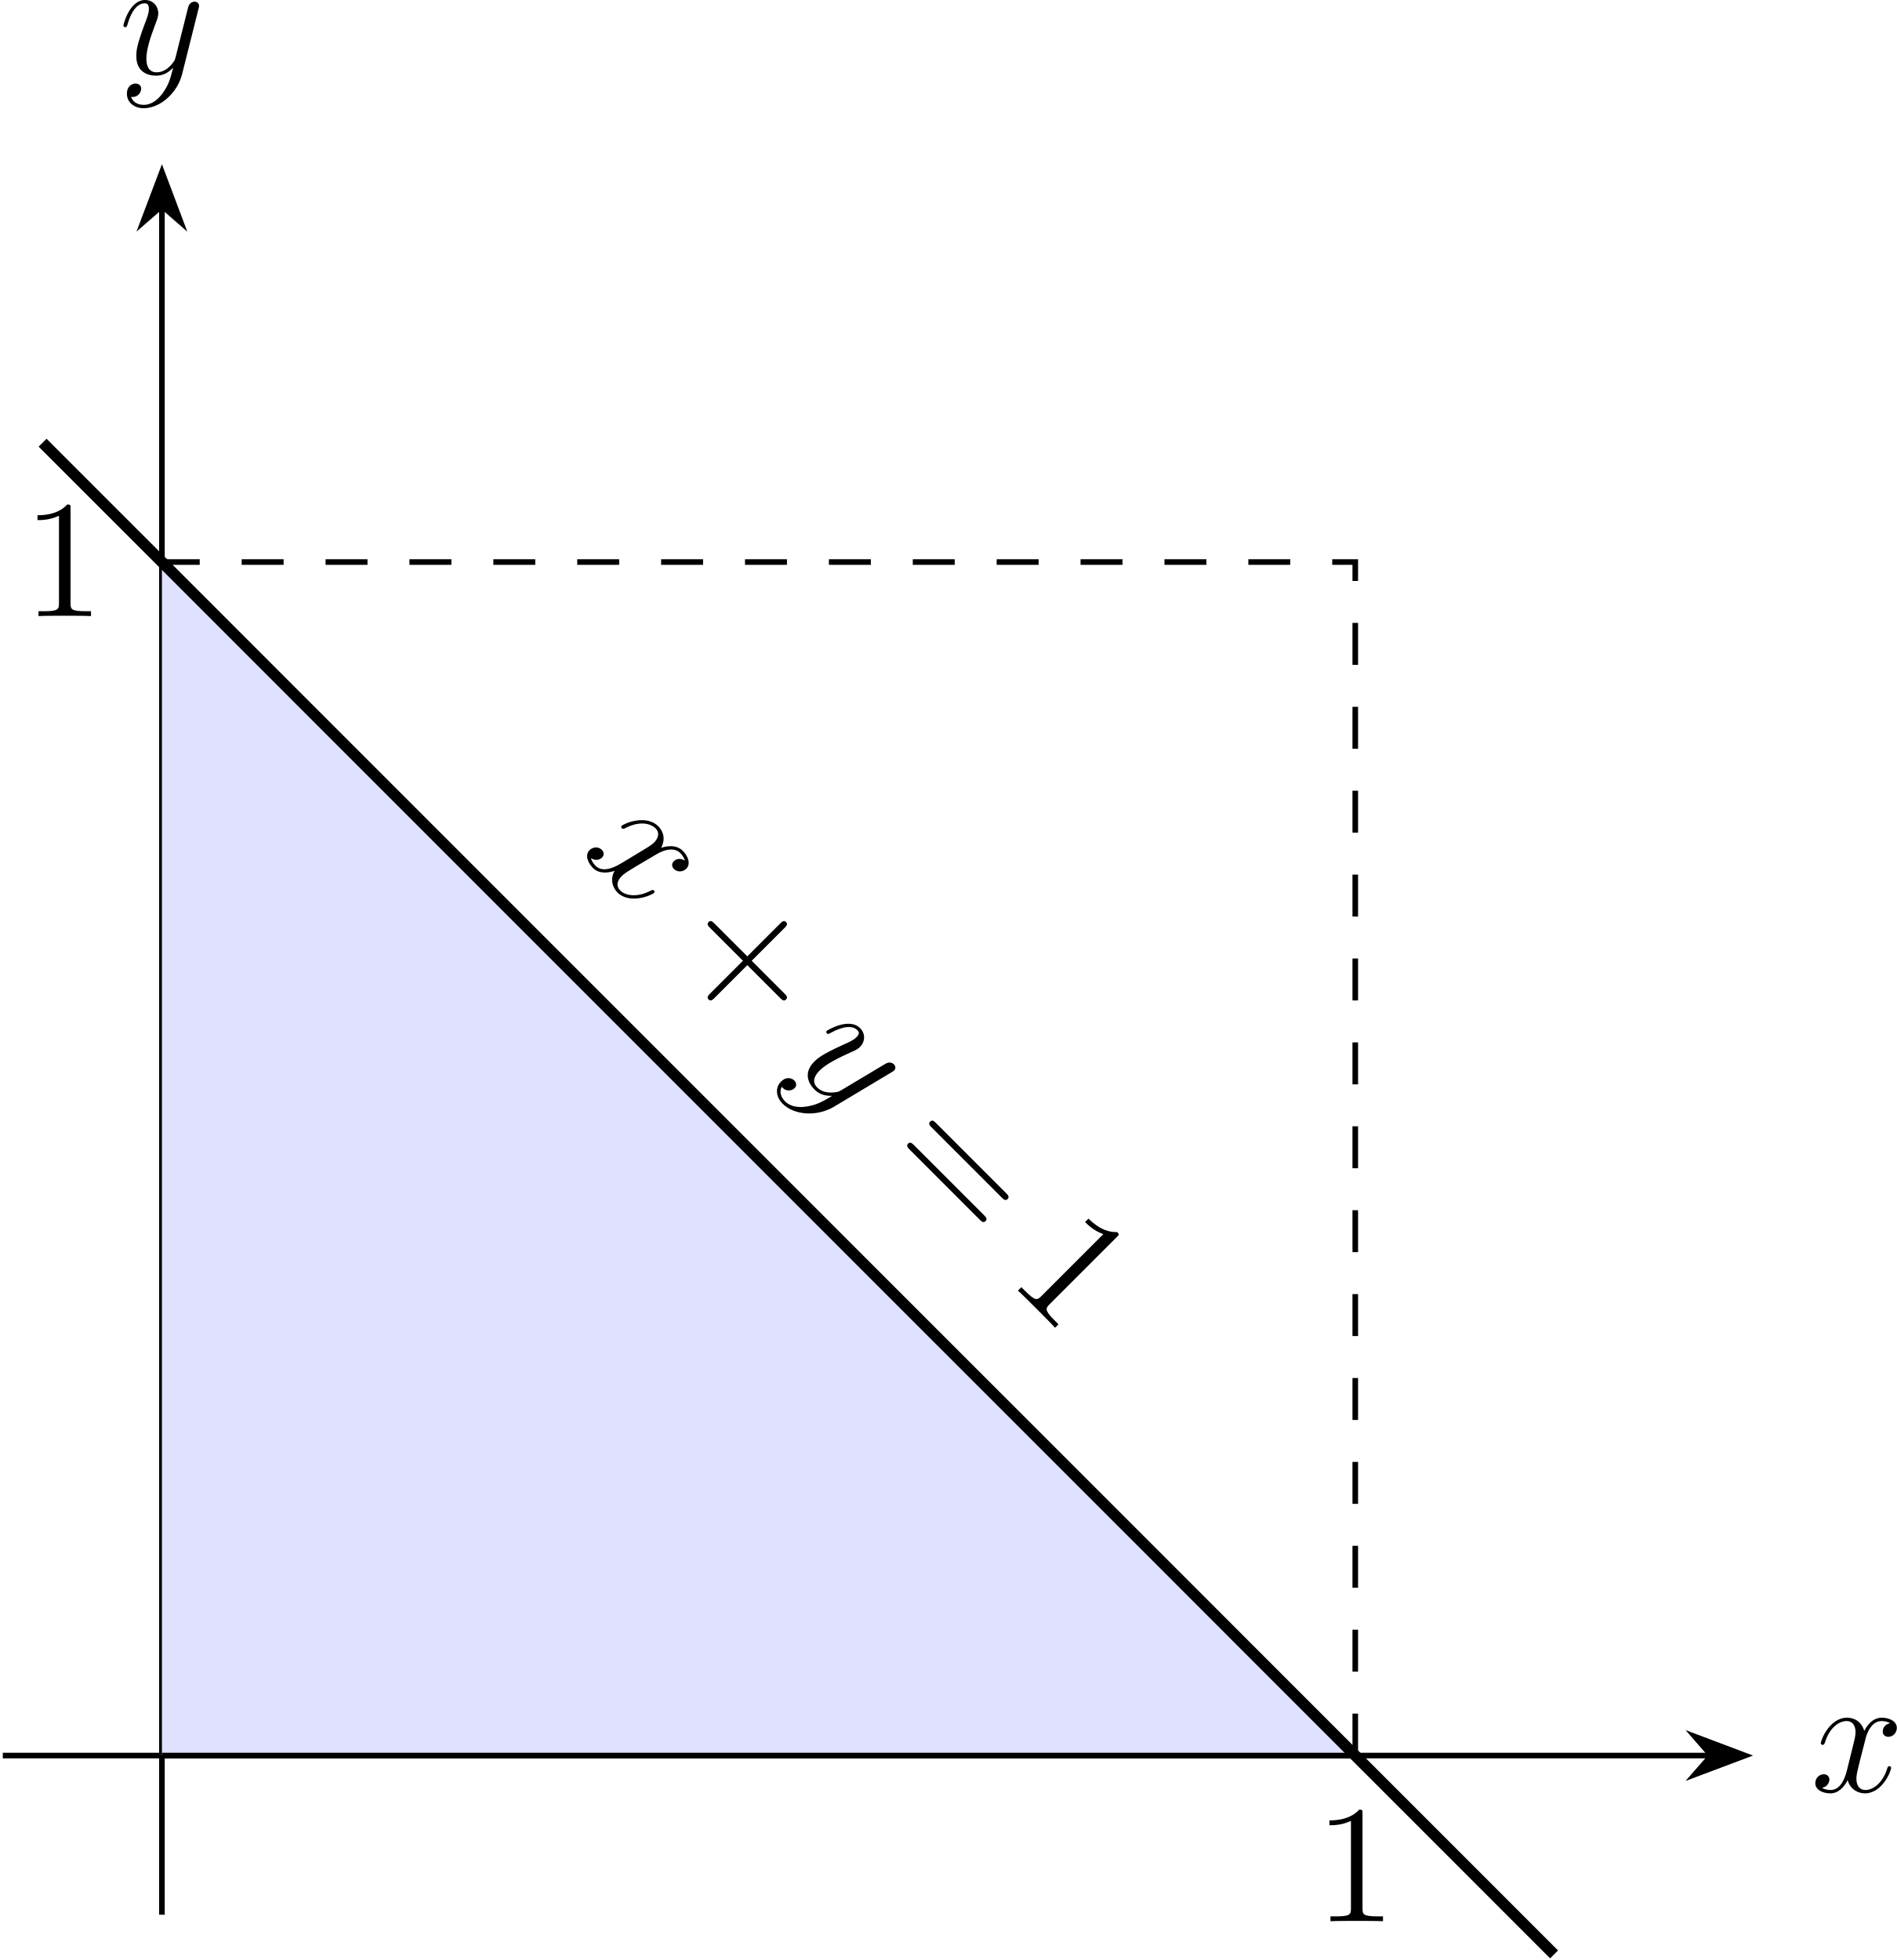
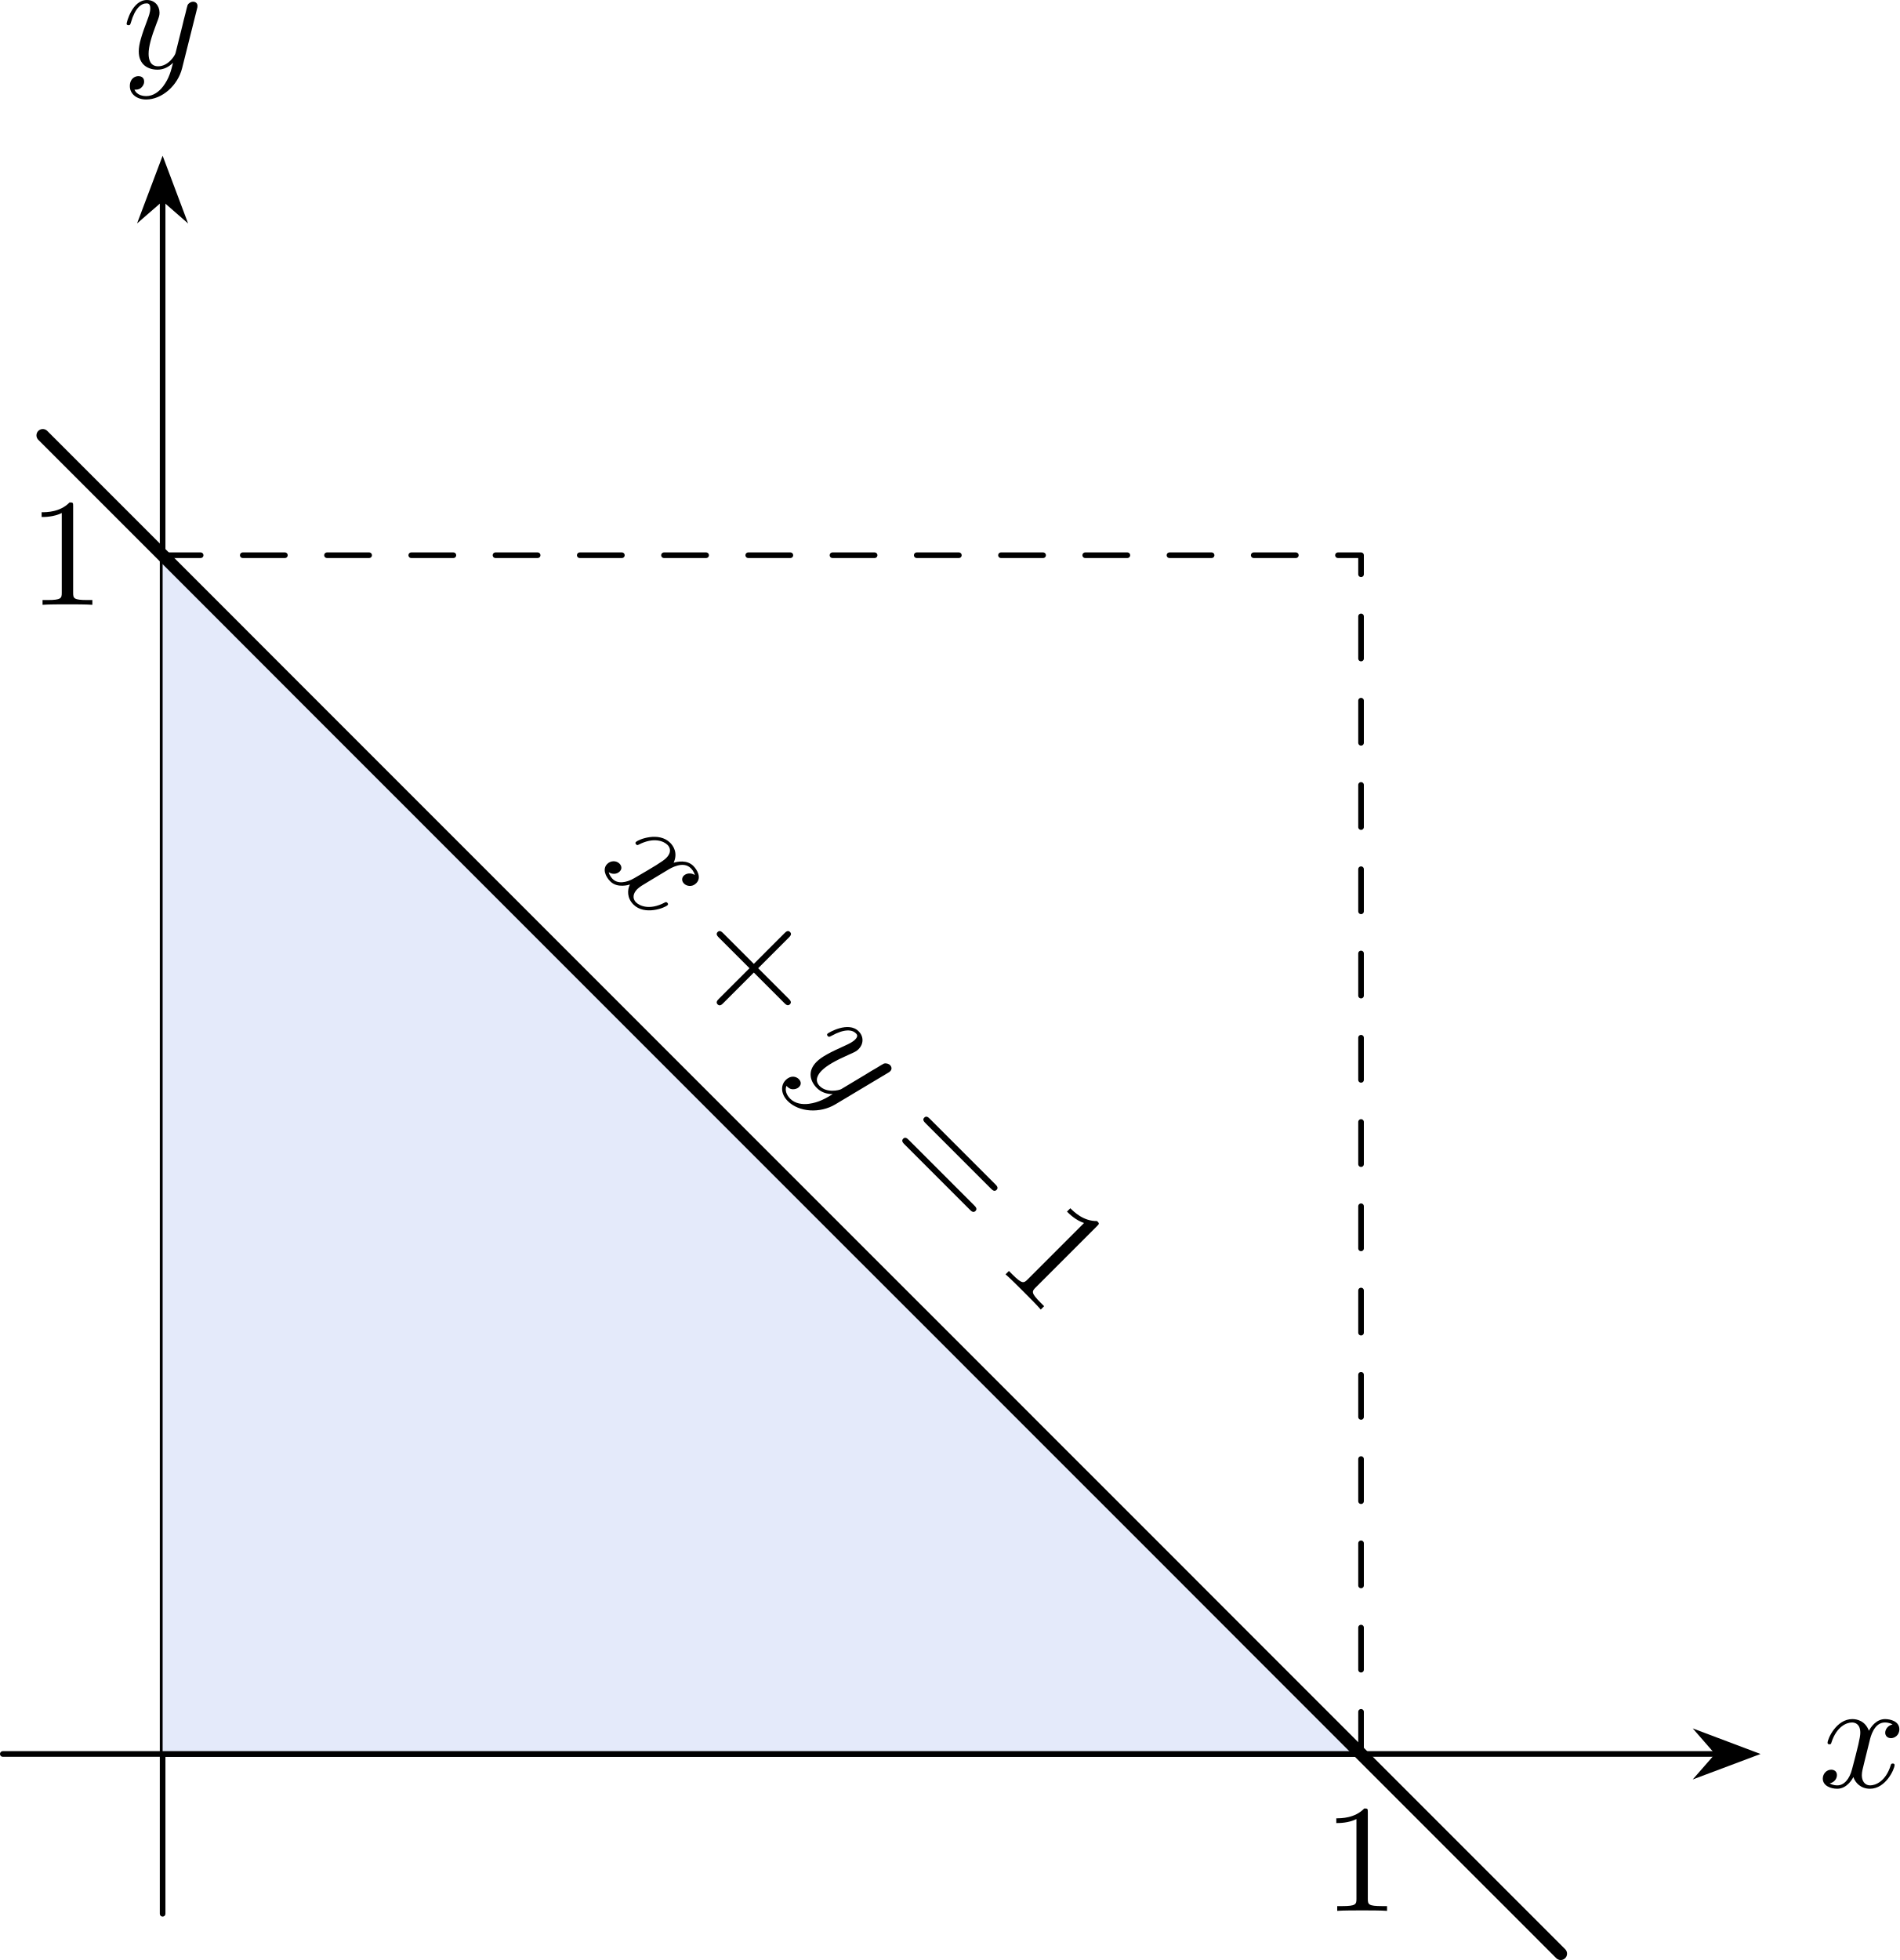
- <svg xmlns="http://www.w3.org/2000/svg" xmlns:xlink="http://www.w3.org/1999/xlink" version="1.1" width="189.239pt" height="195.512pt" viewBox="44.215 141.101 189.239 195.512">
+ <svg xmlns="http://www.w3.org/2000/svg" xmlns:xlink="http://www.w3.org/1999/xlink" version="1.1" width="188.686pt" height="194.668pt" viewBox="43.657 141.101 188.686 194.668">
  <defs>
-     <use id="g19-43" xlink:href="#g16-43" transform="scale(.833334)" />
-     <use id="g19-49" xlink:href="#g16-49" transform="scale(.833334)" />
-     <use id="g19-61" xlink:href="#g16-61" transform="scale(.833334)" />
-     <path id="g16-43" d="M5.724-3.314H9.684C9.885-3.314 10.143-3.314 10.143-3.572C10.143-3.845 9.899-3.845 9.684-3.845H5.724V-7.804C5.724-8.005 5.724-8.263 5.466-8.263C5.193-8.263 5.193-8.02 5.193-7.804V-3.845H1.234C1.033-3.845 .775-3.845 .775-3.587C.775-3.314 1.019-3.314 1.234-3.314H5.193V.646C5.193 .846 5.193 1.105 5.452 1.105C5.724 1.105 5.724 .861 5.724 .646V-3.314Z" />
-     <path id="g16-49" d="M4.132-9.196C4.132-9.526 4.132-9.54 3.845-9.54C3.5-9.153 2.783-8.622 1.306-8.622V-8.206C1.635-8.206 2.353-8.206 3.142-8.579V-1.105C3.142-.588 3.099-.416 1.836-.416H1.392V0C1.779-.029 3.171-.029 3.644-.029S5.495-.029 5.882 0V-.416H5.437C4.175-.416 4.132-.588 4.132-1.105V-9.196Z" />
-     <path id="g16-61" d="M9.684-4.648C9.885-4.648 10.143-4.648 10.143-4.906C10.143-5.179 9.899-5.179 9.684-5.179H1.234C1.033-5.179 .775-5.179 .775-4.921C.775-4.648 1.019-4.648 1.234-4.648H9.684ZM9.684-1.98C9.885-1.98 10.143-1.98 10.143-2.238C10.143-2.511 9.899-2.511 9.684-2.511H1.234C1.033-2.511 .775-2.511 .775-2.252C.775-1.98 1.019-1.98 1.234-1.98H9.684Z" />
-     <path id="g9-120" d="M5.667-4.878C5.284-4.806 5.141-4.519 5.141-4.292C5.141-4.005 5.368-3.909 5.535-3.909C5.894-3.909 6.145-4.22 6.145-4.543C6.145-5.045 5.571-5.272 5.069-5.272C4.34-5.272 3.933-4.555 3.826-4.328C3.551-5.224 2.809-5.272 2.594-5.272C1.375-5.272 .729-3.706 .729-3.443C.729-3.395 .777-3.335 .861-3.335C.956-3.335 .98-3.407 1.004-3.455C1.411-4.782 2.212-5.033 2.558-5.033C3.096-5.033 3.204-4.531 3.204-4.244C3.204-3.981 3.132-3.706 2.989-3.132L2.582-1.494C2.403-.777 2.056-.12 1.423-.12C1.363-.12 1.064-.12 .813-.275C1.243-.359 1.339-.717 1.339-.861C1.339-1.1 1.16-1.243 .933-1.243C.646-1.243 .335-.992 .335-.61C.335-.108 .897 .12 1.411 .12C1.985 .12 2.391-.335 2.642-.825C2.833-.12 3.431 .12 3.873 .12C5.093 .12 5.738-1.447 5.738-1.71C5.738-1.769 5.691-1.817 5.619-1.817C5.511-1.817 5.499-1.757 5.464-1.662C5.141-.61 4.447-.12 3.909-.12C3.491-.12 3.264-.43 3.264-.921C3.264-1.184 3.312-1.375 3.503-2.164L3.921-3.79C4.101-4.507 4.507-5.033 5.057-5.033C5.081-5.033 5.416-5.033 5.667-4.878Z" />
-     <path id="g9-121" d="M3.144 1.339C2.821 1.793 2.355 2.2 1.769 2.2C1.626 2.2 1.052 2.176 .873 1.626C.909 1.638 .968 1.638 .992 1.638C1.351 1.638 1.59 1.327 1.59 1.052S1.363 .681 1.184 .681C.992 .681 .574 .825 .574 1.411C.574 2.02 1.088 2.439 1.769 2.439C2.965 2.439 4.172 1.339 4.507 .012L5.679-4.651C5.691-4.71 5.715-4.782 5.715-4.854C5.715-5.033 5.571-5.153 5.392-5.153C5.284-5.153 5.033-5.105 4.937-4.746L4.053-1.231C3.993-1.016 3.993-.992 3.897-.861C3.658-.526 3.264-.12 2.69-.12C2.02-.12 1.961-.777 1.961-1.1C1.961-1.781 2.283-2.702 2.606-3.563C2.738-3.909 2.809-4.077 2.809-4.316C2.809-4.818 2.451-5.272 1.865-5.272C.765-5.272 .323-3.539 .323-3.443C.323-3.395 .371-3.335 .454-3.335C.562-3.335 .574-3.383 .622-3.551C.909-4.555 1.363-5.033 1.829-5.033C1.937-5.033 2.14-5.033 2.14-4.639C2.14-4.328 2.008-3.981 1.829-3.527C1.243-1.961 1.243-1.566 1.243-1.279C1.243-.143 2.056 .12 2.654 .12C3.001 .12 3.431 .012 3.85-.43L3.862-.418C3.682 .287 3.563 .753 3.144 1.339Z" />
+     <path id="g4-43" d="M4.462-2.509H7.505C7.658-2.509 7.865-2.509 7.865-2.727S7.658-2.945 7.505-2.945H4.462V-6C4.462-6.153 4.462-6.36 4.244-6.36S4.025-6.153 4.025-6V-2.945H.971C.818-2.945 .611-2.945 .611-2.727S.818-2.509 .971-2.509H4.025V.545C4.025 .698 4.025 .905 4.244 .905S4.462 .698 4.462 .545V-2.509Z" />
+     <path id="g4-49" d="M3.207-6.982C3.207-7.244 3.207-7.265 2.956-7.265C2.28-6.567 1.32-6.567 .971-6.567V-6.229C1.189-6.229 1.833-6.229 2.4-6.513V-.862C2.4-.469 2.367-.338 1.385-.338H1.036V0C1.418-.033 2.367-.033 2.804-.033S4.189-.033 4.571 0V-.338H4.222C3.24-.338 3.207-.458 3.207-.862V-6.982Z" />
+     <path id="g4-61" d="M7.495-3.567C7.658-3.567 7.865-3.567 7.865-3.785S7.658-4.004 7.505-4.004H.971C.818-4.004 .611-4.004 .611-3.785S.818-3.567 .982-3.567H7.495ZM7.505-1.451C7.658-1.451 7.865-1.451 7.865-1.669S7.658-1.887 7.495-1.887H.982C.818-1.887 .611-1.887 .611-1.669S.818-1.451 .971-1.451H7.505Z" />
+     <path id="g3-120" d="M3.644-3.295C3.709-3.578 3.96-4.582 4.724-4.582C4.778-4.582 5.04-4.582 5.269-4.44C4.964-4.385 4.745-4.113 4.745-3.851C4.745-3.676 4.865-3.469 5.16-3.469C5.4-3.469 5.749-3.665 5.749-4.102C5.749-4.669 5.105-4.822 4.735-4.822C4.102-4.822 3.72-4.244 3.589-3.993C3.316-4.713 2.727-4.822 2.411-4.822C1.276-4.822 .655-3.415 .655-3.142C.655-3.033 .764-3.033 .785-3.033C.873-3.033 .905-3.055 .927-3.153C1.298-4.309 2.018-4.582 2.389-4.582C2.596-4.582 2.978-4.484 2.978-3.851C2.978-3.513 2.793-2.782 2.389-1.255C2.215-.578 1.833-.12 1.353-.12C1.287-.12 1.036-.12 .807-.262C1.08-.316 1.32-.545 1.32-.851C1.32-1.145 1.08-1.233 .916-1.233C.589-1.233 .316-.949 .316-.6C.316-.098 .862 .12 1.342 .12C2.062 .12 2.455-.644 2.487-.709C2.618-.305 3.011 .12 3.665 .12C4.789 .12 5.411-1.287 5.411-1.56C5.411-1.669 5.313-1.669 5.28-1.669C5.182-1.669 5.16-1.625 5.138-1.549C4.778-.382 4.036-.12 3.687-.12C3.262-.12 3.087-.469 3.087-.84C3.087-1.08 3.153-1.32 3.273-1.8L3.644-3.295Z" />
+     <path id="g3-121" d="M5.302-4.156C5.345-4.309 5.345-4.331 5.345-4.407C5.345-4.604 5.193-4.702 5.029-4.702C4.92-4.702 4.745-4.636 4.647-4.473C4.625-4.418 4.538-4.08 4.495-3.884C4.418-3.6 4.342-3.305 4.276-3.011L3.785-1.047C3.742-.884 3.273-.12 2.553-.12C1.996-.12 1.876-.6 1.876-1.004C1.876-1.505 2.062-2.182 2.433-3.142C2.607-3.589 2.651-3.709 2.651-3.927C2.651-4.418 2.302-4.822 1.756-4.822C.72-4.822 .316-3.24 .316-3.142C.316-3.033 .425-3.033 .447-3.033C.556-3.033 .567-3.055 .622-3.229C.916-4.255 1.353-4.582 1.724-4.582C1.811-4.582 1.996-4.582 1.996-4.233C1.996-3.96 1.887-3.676 1.811-3.469C1.375-2.313 1.178-1.691 1.178-1.178C1.178-.207 1.865 .12 2.509 .12C2.935 .12 3.305-.065 3.611-.371C3.469 .196 3.338 .731 2.902 1.309C2.618 1.68 2.204 1.996 1.702 1.996C1.549 1.996 1.058 1.964 .873 1.538C1.047 1.538 1.189 1.538 1.342 1.407C1.451 1.309 1.56 1.167 1.56 .96C1.56 .622 1.265 .578 1.156 .578C.905 .578 .545 .753 .545 1.287C.545 1.833 1.025 2.236 1.702 2.236C2.825 2.236 3.949 1.244 4.255 .011L5.302-4.156Z" />
  </defs>
  <g id="page1" transform="matrix(1.4 0 0 1.4 0 0)">
-     <path d="M31.781 225.871H153.445" stroke="#000" fill="none" stroke-width=".399" />
-     <path d="M155.941 225.871L152.367 224.523L153.543 225.871L152.367 227.215Z" />
-     <path d="M155.941 225.871L152.367 224.523L153.543 225.871L152.367 227.215Z" stroke="#000" fill="none" stroke-width=".399" stroke-miterlimit="10" />
-     <g transform="matrix(1 0 0 1 117.4877 2.574)">
-       <use x="43.12" y="225.871" xlink:href="#g9-120" />
+     <path d="M31.383 225.219H153.047" stroke="#000" fill="none" stroke-width=".399" stroke-linecap="round" stroke-linejoin="round" />
+     <path d="M155.543 225.219L151.969 223.871L153.144 225.219L151.969 226.562Z" />
+     <path d="M155.543 225.219L151.969 223.871L153.144 225.219L151.969 226.562Z" stroke="#000" fill="none" stroke-width=".399" stroke-miterlimit="10" stroke-linecap="round" />
+     <g transform="matrix(1 0 0 1 117.4881 2.348)">
+       <use x="42.722" y="225.218" xlink:href="#g3-120" />
    </g>
-     <path d="M43.121 237.211V115.547" stroke="#000" fill="none" stroke-width=".399" stroke-miterlimit="10" />
-     <path d="M43.121 113.051L41.773 116.621L43.121 115.449L44.465 116.621Z" />
-     <path d="M43.121 113.051L41.773 116.621L43.121 115.449L44.465 116.621Z" stroke="#000" fill="none" stroke-width=".399" stroke-miterlimit="10" />
-     <g transform="matrix(1 0 0 1 -3.0683 -119.813)">
-       <use x="43.12" y="225.871" xlink:href="#g9-121" />
+     <path d="M42.723 236.555V114.895" stroke="#000" fill="none" stroke-width=".399" stroke-miterlimit="10" stroke-linecap="round" stroke-linejoin="round" />
+     <path d="M42.723 112.399L41.375 115.969L42.723 114.797L44.066 115.969Z" />
+     <path d="M42.723 112.399L41.375 115.969L42.723 114.797L44.066 115.969Z" stroke="#000" fill="none" stroke-width=".399" stroke-miterlimit="10" stroke-linecap="round" />
+     <g transform="matrix(1 0 0 1 -2.87 -119.609)">
+       <use x="42.722" y="225.218" xlink:href="#g3-121" />
    </g>
-     <path d="M43.121 225.871H128.16L43.121 140.832" fill="#e0e0ff" />
-     <path d="M43.121 225.871H128.16L43.121 140.832" stroke="#000" fill="none" stroke-width=".399" stroke-miterlimit="10" />
-     <path d="M34.617 132.328C34.617 132.328 37.859 135.57 39.105 136.816C40.348 138.059 42.348 140.059 43.594 141.301C44.836 142.547 46.836 144.547 48.082 145.789C49.324 147.035 51.324 149.031 52.566 150.277C53.812 151.523 55.812 153.519 57.055 154.766C58.301 156.012 60.301 158.008 61.543 159.254C62.789 160.5 64.785 162.496 66.031 163.742C67.277 164.988 69.273 166.984 70.519 168.231S73.762 171.473 75.008 172.719C76.254 173.965 78.25 175.961 79.496 177.207S82.738 180.449 83.984 181.695S87.227 184.938 88.473 186.184C89.719 187.43 91.715 189.426 92.961 190.672S96.203 193.914 97.449 195.16C98.695 196.402 100.691 198.402 101.938 199.648C103.184 200.891 105.18 202.891 106.426 204.133C107.668 205.379 109.668 207.379 110.914 208.621C112.156 209.867 114.156 211.867 115.402 213.109C116.644 214.356 118.644 216.352 119.887 217.598C121.133 218.844 123.133 220.84 124.375 222.086C125.621 223.332 127.617 225.328 128.863 226.574C130.109 227.82 132.106 229.816 133.352 231.062C134.598 232.309 136.594 234.305 137.84 235.551C139.086 236.797 142.328 240.039 142.328 240.039" stroke="#000" fill="none" stroke-width=".797" stroke-miterlimit="10" />
-     <path d="M43.121 140.832L128.16 225.871" stroke="#000" fill="none" stroke-width=".399" stroke-miterlimit="10" />
-     <g transform="matrix(.7071 .7071 -.7071 .7071 202.1513 -28.65175)">
-       <use x="43.12" y="225.871" xlink:href="#g9-120" />
-       <use x="52.429" y="225.871" xlink:href="#g19-43" />
-       <use x="64.19" y="225.871" xlink:href="#g9-121" />
-       <use x="73.648" y="225.871" xlink:href="#g19-61" />
-       <use x="86.073" y="225.871" xlink:href="#g19-49" />
+     <path d="M42.723 225.219H127.762L42.723 140.176" fill="#e4eafa" />
+     <path d="M42.723 225.219H127.762L42.723 140.176" stroke="#000" fill="none" stroke-width=".399" stroke-miterlimit="10" stroke-linecap="round" stroke-linejoin="round" />
+     <path d="M34.219 131.672C34.219 131.672 37.461 134.918 38.707 136.16C39.953 137.406 41.949 139.402 43.195 140.648C44.438 141.894 46.438 143.891 47.684 145.137C48.926 146.383 50.926 148.379 52.168 149.625C53.414 150.871 55.414 152.867 56.656 154.113C57.902 155.359 59.902 157.356 61.145 158.602C62.391 159.848 64.387 161.844 65.633 163.09S68.875 166.332 70.121 167.578S73.363 170.82 74.609 172.066S77.852 175.309 79.098 176.555C80.344 177.801 82.34 179.797 83.586 181.043C84.832 182.285 86.828 184.285 88.074 185.531C89.32 186.773 91.316 188.773 92.562 190.019C93.809 191.262 95.805 193.262 97.051 194.504C98.297 195.75 100.293 197.75 101.539 198.992C102.785 200.238 104.781 202.234 106.027 203.481C107.269 204.727 109.269 206.723 110.516 207.969C111.758 209.215 113.758 211.211 115.004 212.457C116.246 213.703 118.246 215.699 119.488 216.945C120.734 218.191 122.734 220.188 123.977 221.434C125.223 222.68 127.219 224.676 128.465 225.922C129.711 227.168 131.707 229.164 132.953 230.41C134.199 231.656 136.195 233.652 137.441 234.898C138.688 236.144 141.93 239.387 141.93 239.387" stroke="#000" fill="none" stroke-width=".897" stroke-miterlimit="10" stroke-linecap="round" stroke-linejoin="round" />
+     <path d="M42.723 140.176L127.762 225.219" stroke="#000" fill="none" stroke-width=".399" stroke-miterlimit="10" stroke-linecap="round" stroke-linejoin="round" />
+     <g transform="matrix(.7071 .7071 -.7071 .7071 202.6658 -27.1813)">
+       <use x="42.722" y="225.218" xlink:href="#g3-120" />
+       <use x="51.381" y="225.218" xlink:href="#g4-43" />
+       <use x="62.29" y="225.218" xlink:href="#g3-121" />
+       <use x="71.06" y="225.218" xlink:href="#g4-61" />
+       <use x="82.575" y="225.218" xlink:href="#g4-49" />
    </g>
-     <g transform="matrix(1 0 0 1 -9.9539 -81.188)">
-       <use x="43.12" y="225.871" xlink:href="#g19-49" />
+     <g transform="matrix(1 0 0 1 -9.5555 -81.525)">
+       <use x="42.722" y="225.218" xlink:href="#g4-49" />
    </g>
-     <g transform="matrix(1 0 0 1 82.1137 11.805)">
-       <use x="43.12" y="225.871" xlink:href="#g19-49" />
+     <g transform="matrix(1 0 0 1 82.3131 11.131)">
+       <use x="42.722" y="225.218" xlink:href="#g4-49" />
    </g>
-     <path d="M128.16 225.871V140.832H43.121" stroke="#000" fill="none" stroke-width=".399" stroke-miterlimit="10" stroke-dasharray="2.989 2.989" />
+     <path d="M127.762 225.219V140.176H42.723" stroke="#000" fill="none" stroke-width=".399" stroke-miterlimit="10" stroke-linecap="round" stroke-linejoin="round" stroke-dasharray="2.989 2.989" />
  </g>
</svg>
